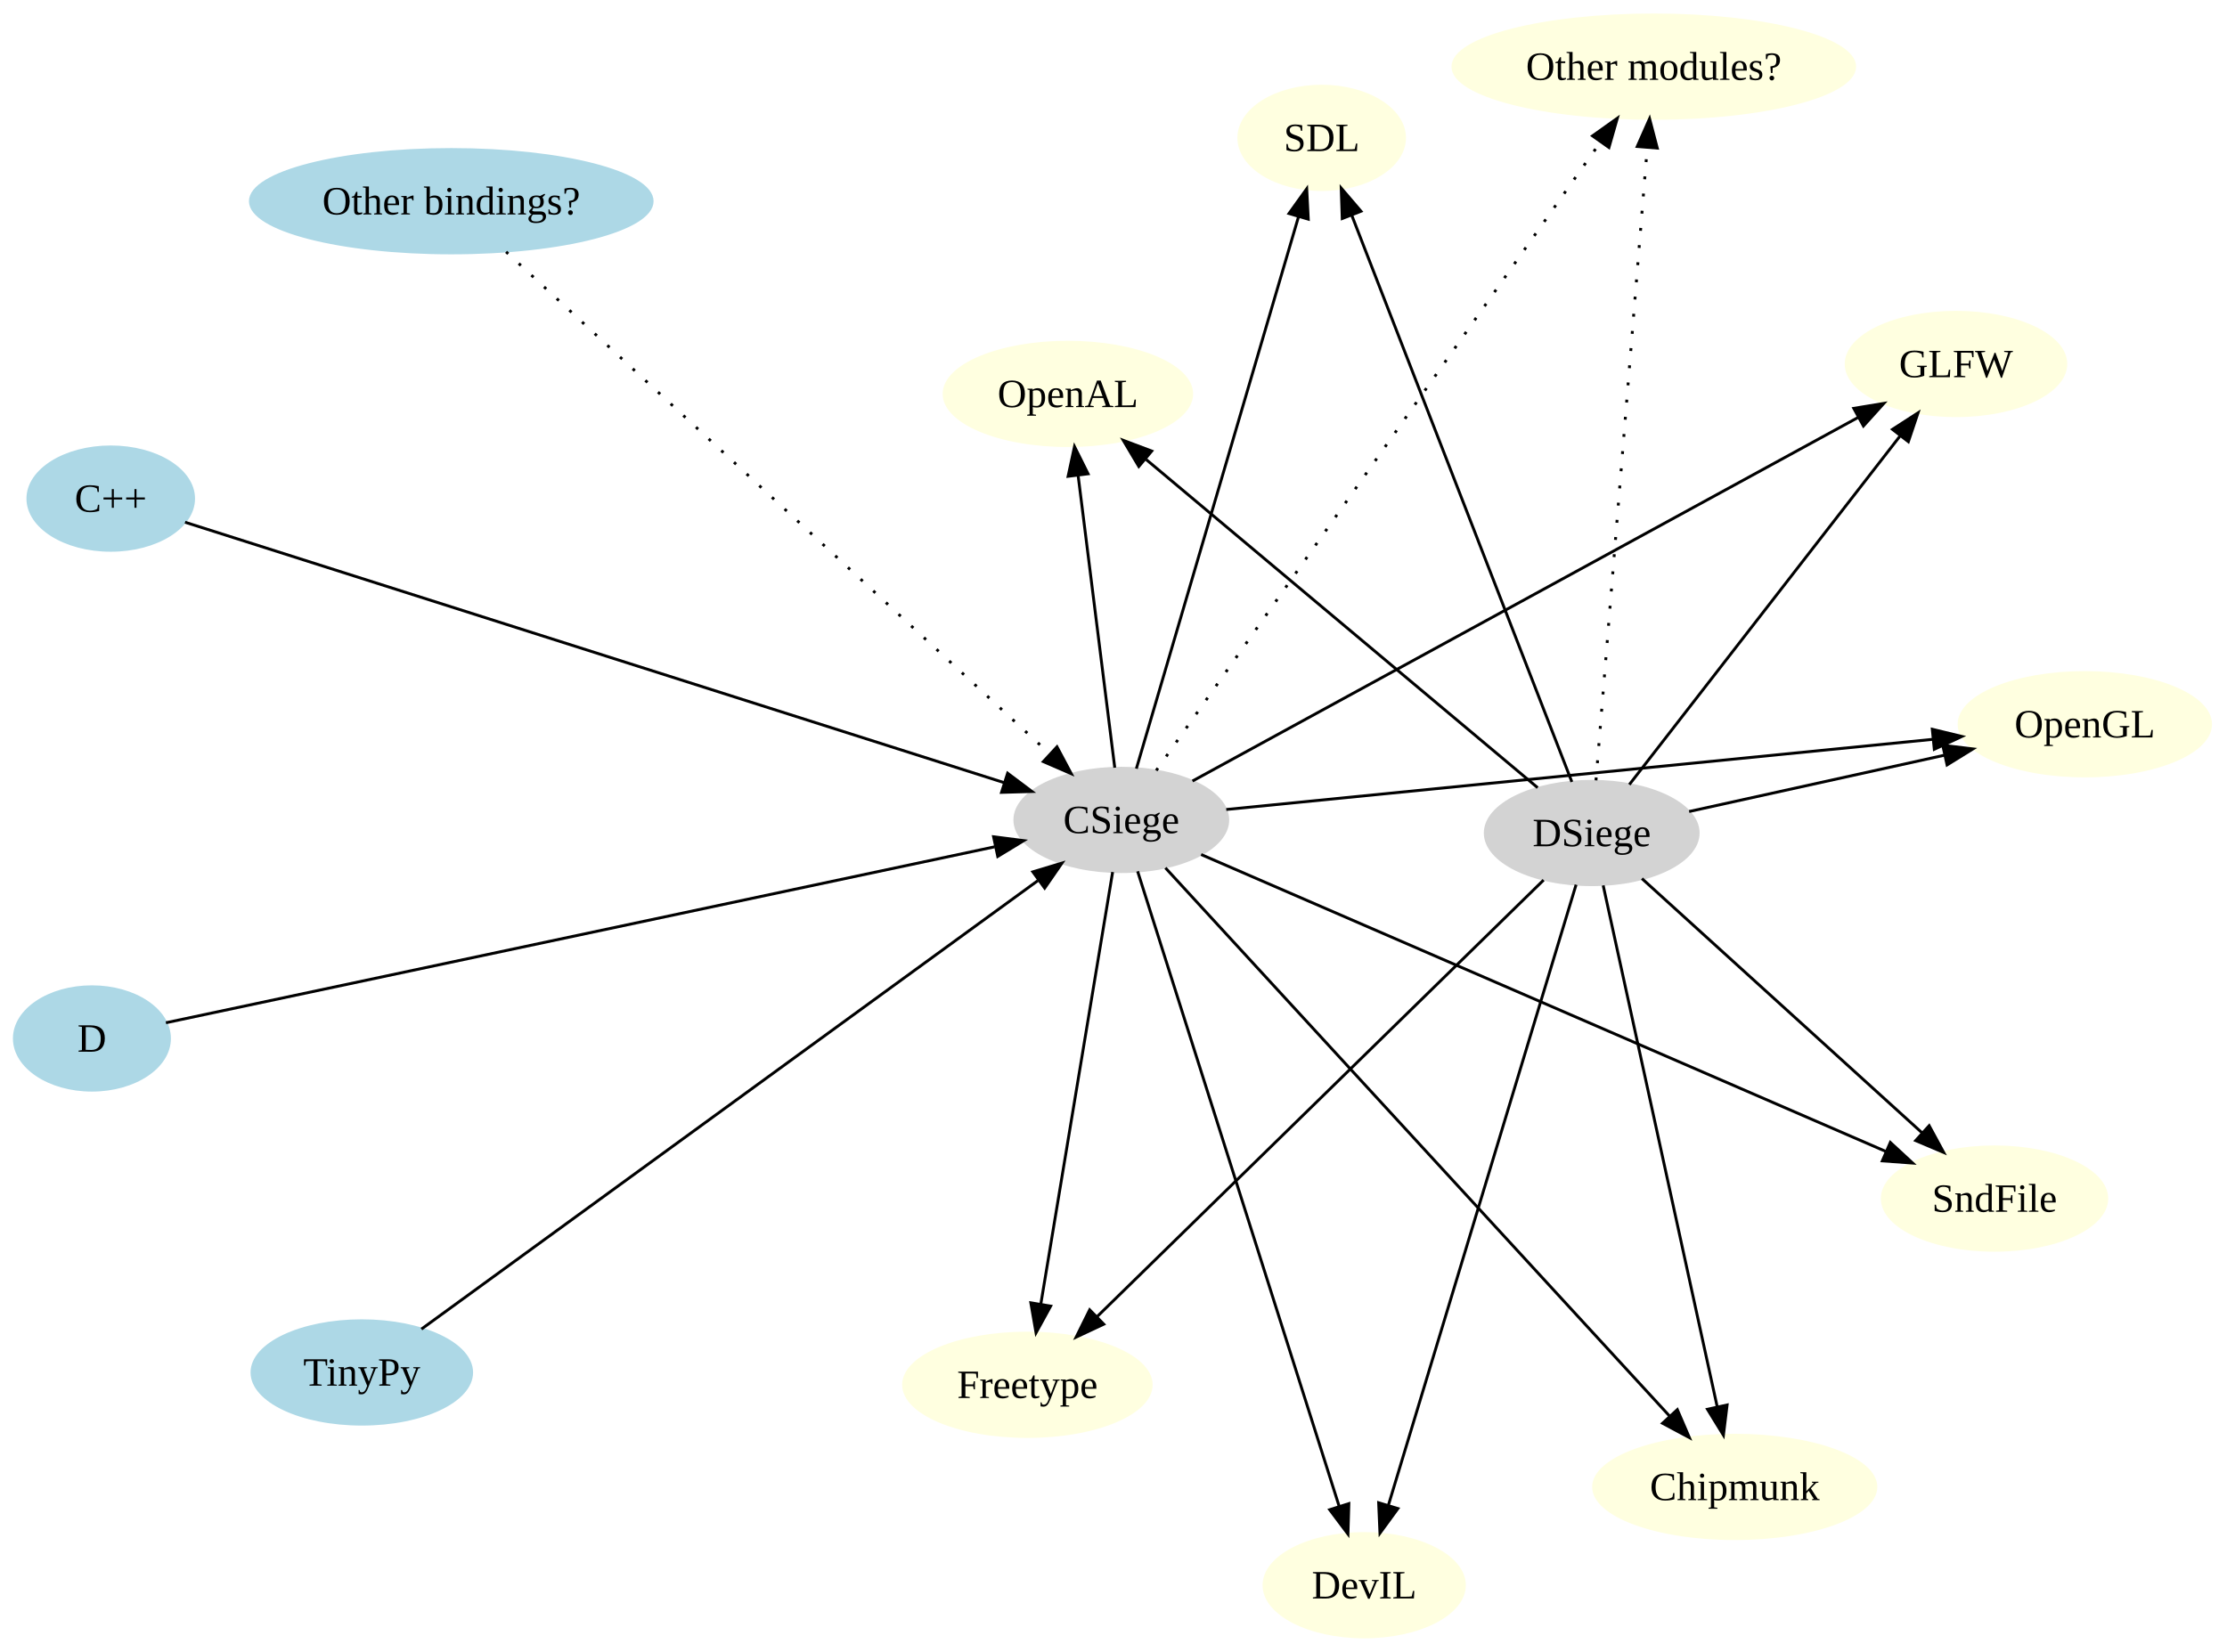
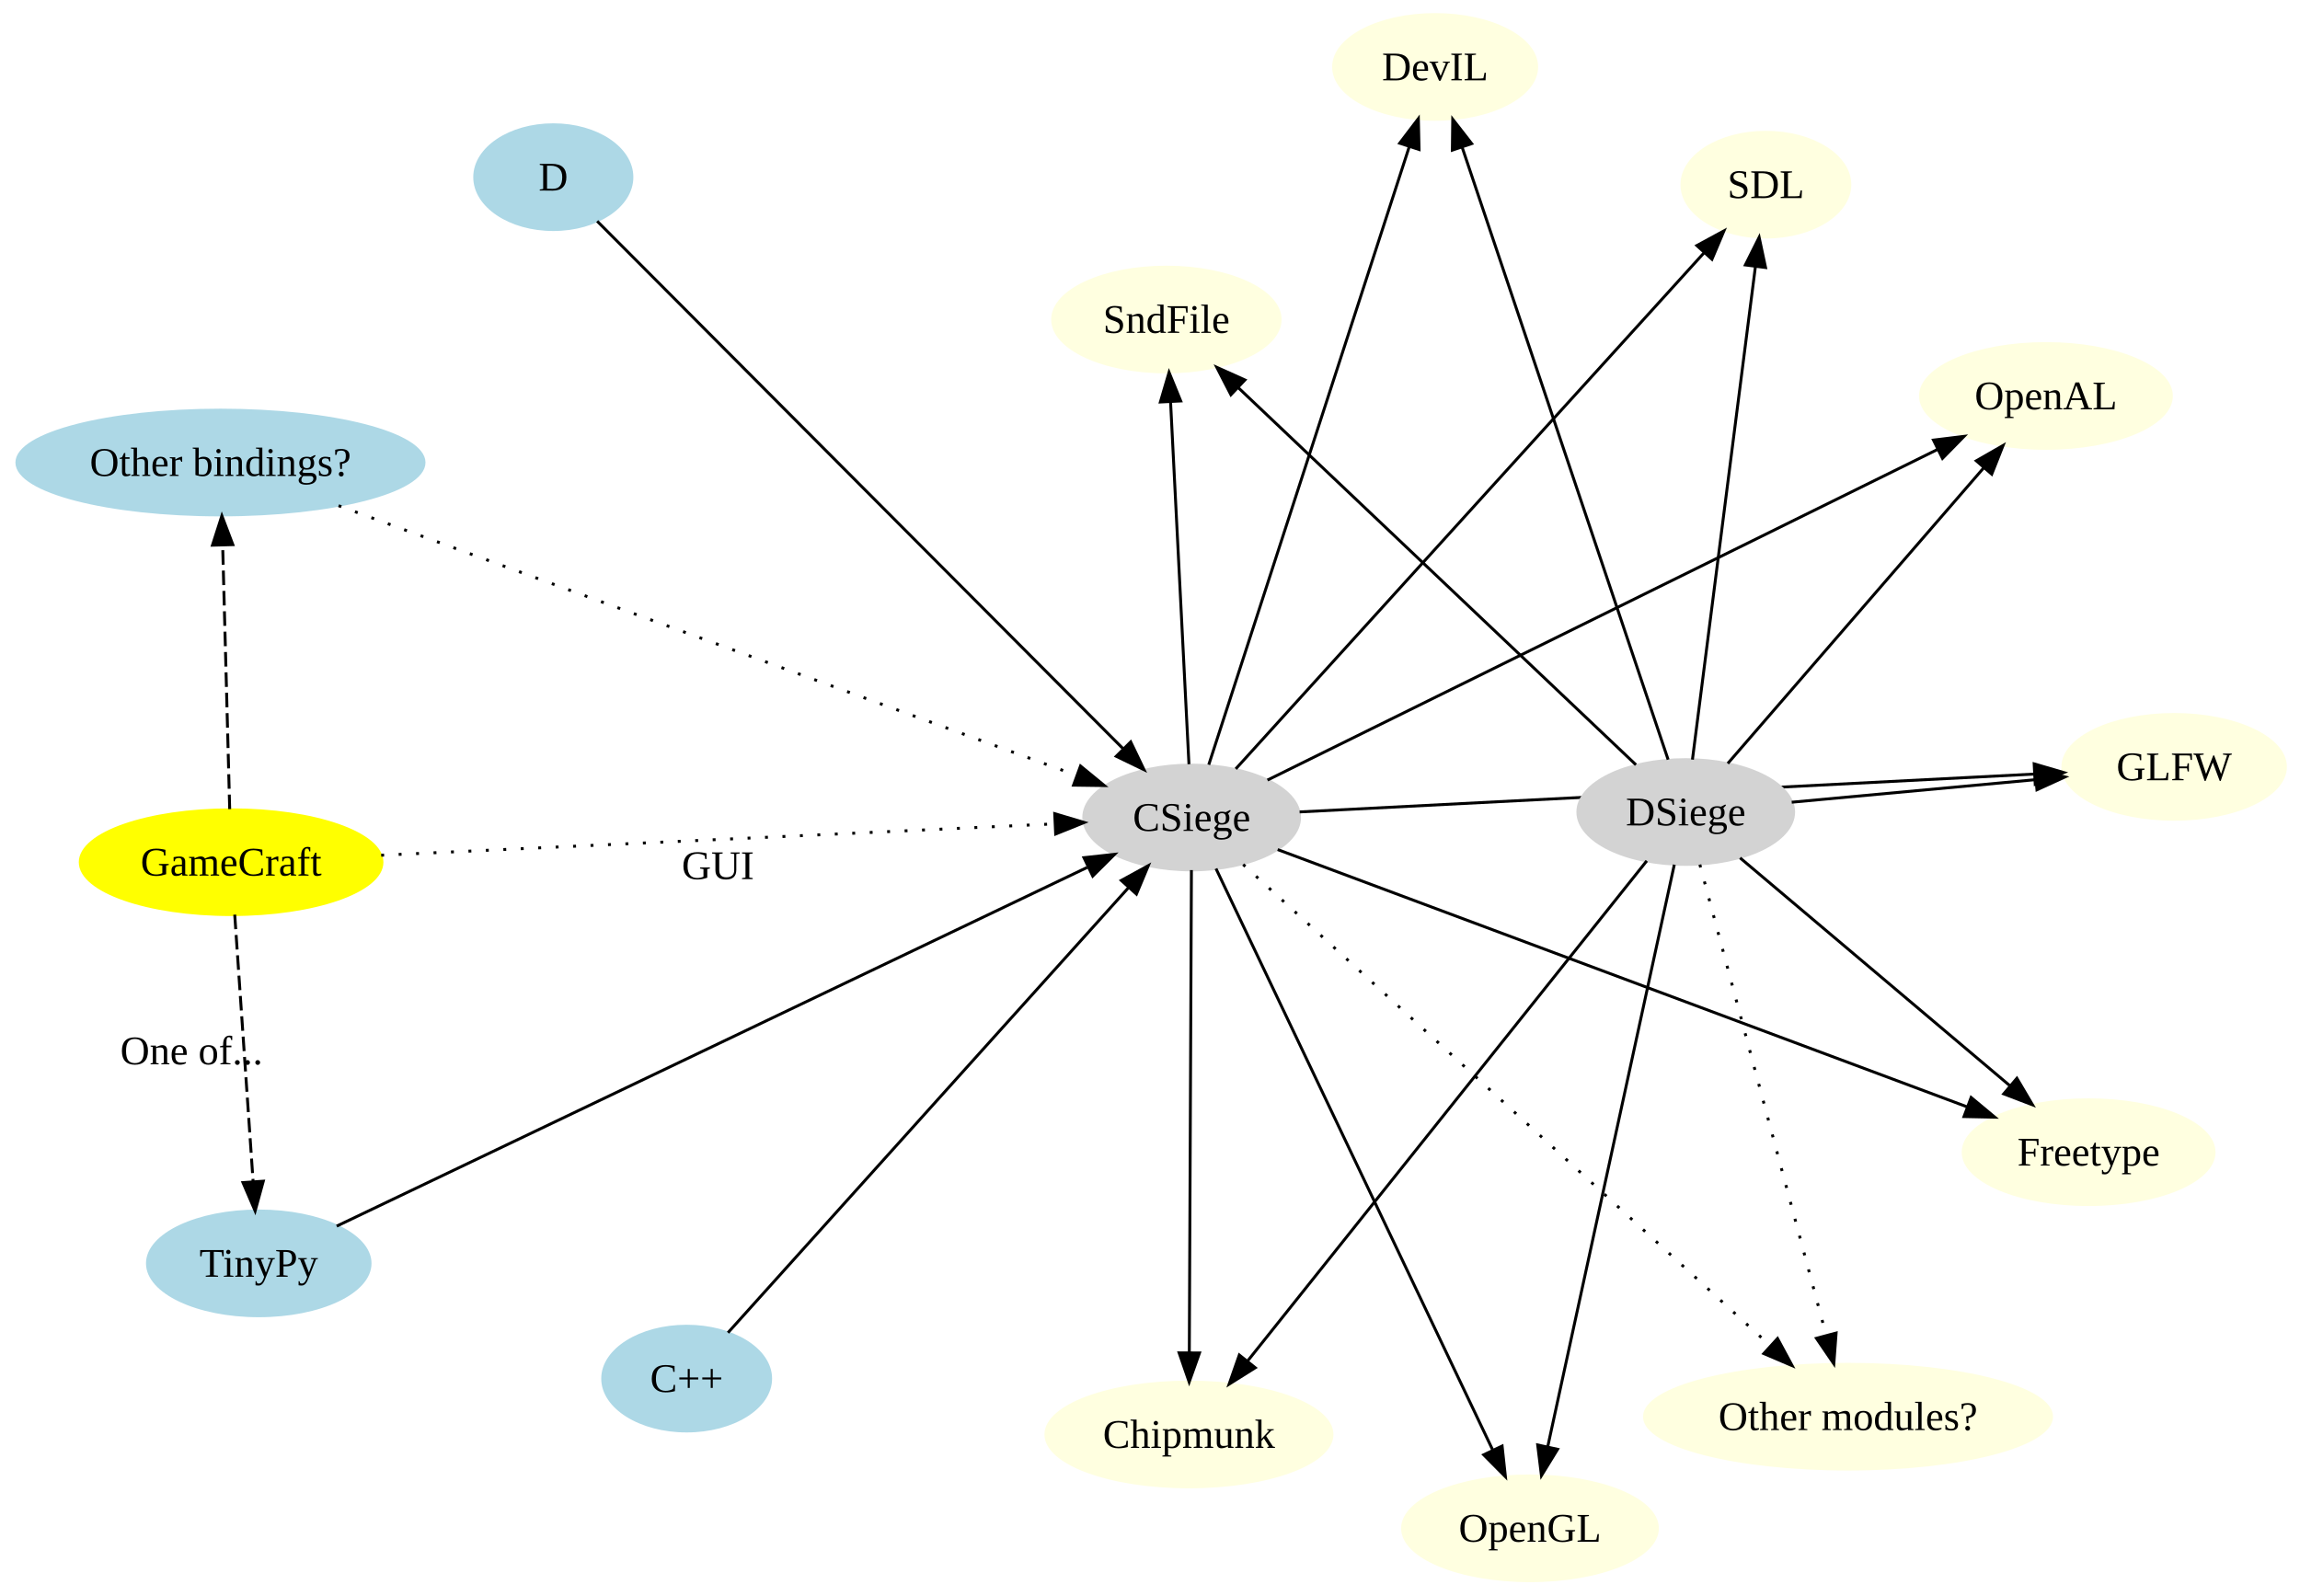
- <svg xmlns="http://www.w3.org/2000/svg" width="775pt" height="575pt" viewBox="0.00 0.00 775.32 574.82">
-   <g id="graph1" class="graph" transform="scale(1 1) rotate(0) translate(4 570.82)">
-     <polygon fill="white" stroke="white" points="-4,5 -4,-570.82 772.323,-570.82 772.323,5 -4,5" />
+ <svg xmlns="http://www.w3.org/2000/svg" width="790pt" height="548pt" viewBox="0.00 0.00 789.66 548.09">
+   <g id="graph1" class="graph" transform="scale(1 1) rotate(0) translate(4 544.094)">
+     <polygon fill="white" stroke="white" points="-4,5 -4,-544.094 786.658,-544.094 786.658,5 -4,5" />
    <g id="node2" class="node">
-       <ellipse fill="lightblue" stroke="lightblue" cx="34.554" cy="-397.396" rx="28.845" ry="18" />
-       <text text-anchor="middle" x="34.554" y="-392.796" font-family="Times New Roman,serif" font-size="14.00">C++</text>
+       <ellipse fill="yellow" stroke="yellow" cx="75.158" cy="-247.86" rx="51.826" ry="18" />
+       <text text-anchor="middle" x="75.158" y="-243.26" font-family="Times New Roman,serif" font-size="14.00">GameCraft</text>
+     </g>
+     <g id="node6" class="node">
+       <ellipse fill="lightblue" stroke="lightblue" cx="84.656" cy="-110.026" rx="38.237" ry="18" />
+       <text text-anchor="middle" x="84.656" y="-105.426" font-family="Times New Roman,serif" font-size="14.00">TinyPy</text>
+     </g>
+     <g id="edge6" class="edge">
+       <path fill="none" stroke="black" stroke-dasharray="5,2" d="M76.4,-229.84C78.007,-206.52 80.824,-165.632 82.715,-138.193" />
+       <polygon fill="black" stroke="black" points="86.218,-138.266 83.414,-128.05 79.235,-137.785 86.218,-138.266" />
+       <text text-anchor="middle" x="61.558" y="-178.417" font-family="Times New Roman,serif" font-size="14.00">One of...</text>
    </g>
    <g id="node7" class="node">
-       <ellipse fill="lightgrey" stroke="lightgrey" cx="386.38" cy="-285.505" rx="37.065" ry="18" />
-       <text text-anchor="middle" x="386.38" y="-280.905" font-family="Times New Roman,serif" font-size="14.00">CSiege</text>
+       <ellipse fill="lightblue" stroke="lightblue" cx="71.5" cy="-385.179" rx="69.937" ry="18" />
+       <text text-anchor="middle" x="71.5" y="-380.579" font-family="Times New Roman,serif" font-size="14.00">Other bindings?</text>
    </g>
-     <g id="edge5" class="edge">
-       <path fill="none" stroke="black" d="M60.425,-389.169C120.974,-369.912 272.299,-321.786 345.477,-298.513" />
-       <polygon fill="black" stroke="black" points="346.798,-301.766 355.267,-295.399 344.676,-295.095 346.798,-301.766" />
+     <g id="edge8" class="edge">
+       <path fill="none" stroke="black" stroke-dasharray="5,2" d="M74.672,-266.095C74.055,-289.281 72.981,-329.566 72.256,-356.789" />
+       <polygon fill="black" stroke="black" points="68.755,-356.779 71.988,-366.869 75.753,-356.965 68.755,-356.779" />
    </g>
-     <g id="node3" class="node">
-       <ellipse fill="lightblue" stroke="lightblue" cx="28" cy="-209.397" rx="27" ry="18" />
-       <text text-anchor="middle" x="28" y="-204.797" font-family="Times New Roman,serif" font-size="14.00">D</text>
+     <g id="node9" class="node">
+       <ellipse fill="lightgrey" stroke="lightgrey" cx="405.14" cy="-263.224" rx="37.065" ry="18" />
+       <text text-anchor="middle" x="405.14" y="-258.624" font-family="Times New Roman,serif" font-size="14.00">CSiege</text>
    </g>
-     <g id="edge7" class="edge">
-       <path fill="none" stroke="black" d="M53.774,-214.871C114.398,-227.745 266.604,-260.068 342.264,-276.136" />
-       <polygon fill="black" stroke="black" points="341.905,-279.638 352.414,-278.292 343.36,-272.79 341.905,-279.638" />
+     <g id="edge10" class="edge">
+       <path fill="none" stroke="black" stroke-dasharray="1,5" d="M126.718,-250.26C190.118,-253.212 296.829,-258.181 358.089,-261.034" />
+       <polygon fill="black" stroke="black" points="358.096,-264.538 368.248,-261.507 358.421,-257.545 358.096,-264.538" />
+       <text text-anchor="middle" x="242.404" y="-242.047" font-family="Times New Roman,serif" font-size="14.00">GUI</text>
    </g>
    <g id="node4" class="node">
-       <ellipse fill="lightblue" stroke="lightblue" cx="121.963" cy="-93.09" rx="38.237" ry="18" />
-       <text text-anchor="middle" x="121.963" y="-88.49" font-family="Times New Roman,serif" font-size="14.00">TinyPy</text>
+       <ellipse fill="lightblue" stroke="lightblue" cx="231.657" cy="-70.44" rx="28.845" ry="18" />
+       <text text-anchor="middle" x="231.657" y="-65.84" font-family="Times New Roman,serif" font-size="14.00">C++</text>
    </g>
-     <g id="edge9" class="edge">
-       <path fill="none" stroke="black" d="M142.711,-108.188C189.533,-142.261 303.499,-225.193 357.32,-264.358" />
-       <polygon fill="black" stroke="black" points="355.583,-267.422 365.728,-270.476 359.701,-261.762 355.583,-267.422" />
+     <g id="edge12" class="edge">
+       <path fill="none" stroke="black" d="M245.854,-86.216C276.2,-119.939 347.542,-199.218 383.548,-239.23" />
+       <polygon fill="black" stroke="black" points="380.965,-241.591 390.256,-246.684 386.168,-236.909 380.965,-241.591" />
    </g>
    <g id="node5" class="node">
-       <ellipse fill="lightblue" stroke="lightblue" cx="153.106" cy="-500.96" rx="69.937" ry="18" />
-       <text text-anchor="middle" x="153.106" y="-496.36" font-family="Times New Roman,serif" font-size="14.00">Other bindings?</text>
+       <ellipse fill="lightblue" stroke="lightblue" cx="185.844" cy="-483.225" rx="27" ry="18" />
+       <text text-anchor="middle" x="185.844" y="-478.625" font-family="Times New Roman,serif" font-size="14.00">D</text>
    </g>
-     <g id="edge11" class="edge">
-       <path fill="none" stroke="black" stroke-dasharray="1,5" d="M172.196,-483.328C214.164,-444.566 314.443,-351.946 361.367,-308.607" />
-       <polygon fill="black" stroke="black" points="363.982,-310.956 368.954,-301.6 359.233,-305.813 363.982,-310.956" />
+     <g id="edge14" class="edge">
+       <path fill="none" stroke="black" d="M200.917,-468.103C238.422,-430.478 336.172,-332.414 381.466,-286.975" />
+       <polygon fill="black" stroke="black" points="384.197,-289.193 388.778,-279.639 379.239,-284.251 384.197,-289.193" />
+     </g>
+     <g id="edge16" class="edge">
+       <path fill="none" stroke="black" d="M111.429,-122.824C168.953,-150.322 304.371,-215.054 369.254,-246.07" />
+       <polygon fill="black" stroke="black" points="368.137,-249.415 378.669,-250.57 371.156,-243.1 368.137,-249.415" />
+     </g>
+     <g id="edge18" class="edge">
+       <path fill="none" stroke="black" stroke-dasharray="1,5" d="M112.077,-370.347C176.532,-346.787 301.536,-301.095 365.438,-277.737" />
+       <polygon fill="black" stroke="black" points="366.96,-280.907 375.15,-274.187 364.557,-274.332 366.96,-280.907" />
+     </g>
+     <g id="node12" class="node">
+       <ellipse fill="lightyellow" stroke="lightyellow" cx="602.406" cy="-480.647" rx="28.845" ry="18" />
+       <text text-anchor="middle" x="602.406" y="-476.047" font-family="Times New Roman,serif" font-size="14.00">SDL</text>
+     </g>
+     <g id="edge20" class="edge">
+       <path fill="none" stroke="black" d="M420.292,-279.924C455.114,-318.305 540.931,-412.89 581.066,-457.127" />
+       <polygon fill="black" stroke="black" points="578.695,-459.722 588.006,-464.776 583.879,-455.018 578.695,-459.722" />
+     </g>
+     <g id="node13" class="node">
+       <ellipse fill="lightyellow" stroke="lightyellow" cx="742.658" cy="-280.618" rx="38.237" ry="18" />
+       <text text-anchor="middle" x="742.658" y="-276.018" font-family="Times New Roman,serif" font-size="14.00">GLFW</text>
+     </g>
+     <g id="edge22" class="edge">
+       <path fill="none" stroke="black" d="M442.226,-265.136C503.715,-268.305 626.72,-274.644 694.716,-278.148" />
+       <polygon fill="black" stroke="black" points="694.57,-281.645 704.737,-278.664 694.93,-274.654 694.57,-281.645" />
+     </g>
+     <g id="node14" class="node">
+       <ellipse fill="lightyellow" stroke="lightyellow" cx="521.367" cy="-19" rx="43.777" ry="18" />
+       <text text-anchor="middle" x="521.367" y="-14.4" font-family="Times New Roman,serif" font-size="14.00">OpenGL</text>
+     </g>
+     <g id="edge24" class="edge">
+       <path fill="none" stroke="black" d="M413.499,-245.66C433.555,-203.518 484.515,-96.436 508.507,-46.024" />
+       <polygon fill="black" stroke="black" points="511.791,-47.267 512.928,-36.733 505.47,-44.259 511.791,-47.267" />
+     </g>
+     <g id="node15" class="node">
+       <ellipse fill="lightyellow" stroke="lightyellow" cx="698.618" cy="-408.053" rx="43.102" ry="18" />
+       <text text-anchor="middle" x="698.618" y="-403.453" font-family="Times New Roman,serif" font-size="14.00">OpenAL</text>
+     </g>
+     <g id="edge26" class="edge">
+       <path fill="none" stroke="black" d="M431.185,-276.077C483.383,-301.836 600.959,-359.859 661.318,-389.645" />
+       <polygon fill="black" stroke="black" points="659.978,-392.887 670.495,-394.174 663.076,-386.61 659.978,-392.887" />
+     </g>
+     <g id="node16" class="node">
+       <ellipse fill="lightyellow" stroke="lightyellow" cx="488.782" cy="-521.094" rx="34.883" ry="18" />
+       <text text-anchor="middle" x="488.782" y="-516.494" font-family="Times New Roman,serif" font-size="14.00">DevIL</text>
+     </g>
+     <g id="edge28" class="edge">
+       <path fill="none" stroke="black" d="M411.022,-281.357C425.454,-325.853 462.691,-440.653 479.864,-493.599" />
+       <polygon fill="black" stroke="black" points="476.604,-494.892 483.018,-503.324 483.262,-492.732 476.604,-494.892" />
+     </g>
+     <g id="node17" class="node">
+       <ellipse fill="lightyellow" stroke="lightyellow" cx="713.272" cy="-148.228" rx="43.102" ry="18" />
+       <text text-anchor="middle" x="713.272" y="-143.628" font-family="Times New Roman,serif" font-size="14.00">Freetype</text>
+     </g>
+     <g id="edge30" class="edge">
+       <path fill="none" stroke="black" d="M434.685,-252.198C489.733,-231.654 608.128,-187.468 671.395,-163.856" />
+       <polygon fill="black" stroke="black" points="672.913,-167.026 681.058,-160.25 670.465,-160.468 672.913,-167.026" />
+     </g>
+     <g id="node18" class="node">
+       <ellipse fill="lightyellow" stroke="lightyellow" cx="396.458" cy="-434.315" rx="39.077" ry="18" />
+       <text text-anchor="middle" x="396.458" y="-429.715" font-family="Times New Roman,serif" font-size="14.00">SndFile</text>
+     </g>
+     <g id="edge32" class="edge">
+       <path fill="none" stroke="black" d="M404.211,-281.534C402.697,-311.377 399.686,-370.711 397.894,-406.012" />
+       <polygon fill="black" stroke="black" points="394.392,-405.972 397.38,-416.137 401.383,-406.327 394.392,-405.972" />
+     </g>
+     <g id="node19" class="node">
+       <ellipse fill="lightyellow" stroke="lightyellow" cx="404.21" cy="-51.239" rx="49.139" ry="18" />
+       <text text-anchor="middle" x="404.21" y="-46.639" font-family="Times New Roman,serif" font-size="14.00">Chipmunk</text>
+     </g>
+     <g id="edge34" class="edge">
+       <path fill="none" stroke="black" d="M405.061,-245.151C404.899,-208.151 404.528,-123.549 404.334,-79.332" />
+       <polygon fill="black" stroke="black" points="407.833,-79.251 404.289,-69.267 400.834,-79.282 407.833,-79.251" />
+     </g>
+     <g id="node20" class="node">
+       <ellipse fill="lightyellow" stroke="lightyellow" cx="630.627" cy="-57.355" rx="69.937" ry="18" />
+       <text text-anchor="middle" x="630.627" y="-52.755" font-family="Times New Roman,serif" font-size="14.00">Other modules?</text>
+     </g>
+     <g id="edge36" class="edge">
+       <path fill="none" stroke="black" stroke-dasharray="1,5" d="M422.834,-247.07C462.19,-211.139 557.172,-124.42 603.839,-81.813" />
+       <polygon fill="black" stroke="black" points="606.408,-84.207 611.433,-74.88 601.688,-79.037 606.408,-84.207" />
    </g>
    <g id="node10" class="node">
-       <ellipse fill="lightyellow" stroke="lightyellow" cx="456.141" cy="-523.018" rx="28.845" ry="18" />
-       <text text-anchor="middle" x="456.141" y="-518.418" font-family="Times New Roman,serif" font-size="14.00">SDL</text>
+       <ellipse fill="lightgrey" stroke="lightgrey" cx="574.878" cy="-265.105" rx="37.065" ry="18" />
+       <text text-anchor="middle" x="574.878" y="-260.505" font-family="Times New Roman,serif" font-size="14.00">DSiege</text>
    </g>
-     <g id="edge13" class="edge">
-       <path fill="none" stroke="black" d="M391.623,-303.357C403.722,-344.551 433.659,-446.475 448.098,-495.634" />
-       <polygon fill="black" stroke="black" points="444.755,-496.674 450.932,-505.283 451.472,-494.702 444.755,-496.674" />
+     <g id="edge38" class="edge">
+       <path fill="none" stroke="black" d="M577.178,-283.111C581.975,-320.672 593.079,-407.615 598.821,-452.582" />
+       <polygon fill="black" stroke="black" points="595.355,-453.064 600.093,-462.54 602.298,-452.177 595.355,-453.064" />
    </g>
-     <g id="node11" class="node">
-       <ellipse fill="lightyellow" stroke="lightyellow" cx="676.969" cy="-444.278" rx="38.237" ry="18" />
-       <text text-anchor="middle" x="676.969" y="-439.678" font-family="Times New Roman,serif" font-size="14.00">GLFW</text>
+     <g id="edge40" class="edge">
+       <path fill="none" stroke="black" d="M611.284,-268.471C635.788,-270.737 668.352,-273.748 694.928,-276.205" />
+       <polygon fill="black" stroke="black" points="694.882,-279.716 705.162,-277.151 695.527,-272.745 694.882,-279.716" />
    </g>
-     <g id="edge15" class="edge">
-       <path fill="none" stroke="black" d="M411.155,-299.042C463.137,-327.444 583.666,-393.299 642.885,-425.656" />
-       <polygon fill="black" stroke="black" points="641.39,-428.827 651.844,-430.55 644.746,-422.684 641.39,-428.827" />
+     <g id="edge42" class="edge">
+       <path fill="none" stroke="black" d="M570.944,-247.008C561.705,-204.518 538.571,-98.123 527.482,-47.122" />
+       <polygon fill="black" stroke="black" points="530.853,-46.151 525.308,-37.123 524.012,-47.639 530.853,-46.151" />
    </g>
-     <g id="node12" class="node">
-       <ellipse fill="lightyellow" stroke="lightyellow" cx="721.823" cy="-318.824" rx="43.777" ry="18" />
-       <text text-anchor="middle" x="721.823" y="-314.224" font-family="Times New Roman,serif" font-size="14.00">OpenGL</text>
+     <g id="edge44" class="edge">
+       <path fill="none" stroke="black" d="M589.315,-281.782C610.993,-306.825 652.086,-354.298 677.245,-383.363" />
+       <polygon fill="black" stroke="black" points="674.699,-385.768 683.89,-391.038 679.991,-381.187 674.699,-385.768" />
    </g>
-     <g id="edge17" class="edge">
-       <path fill="none" stroke="black" d="M422.917,-289.134C482.353,-295.037 600.226,-306.746 668.854,-313.562" />
-       <polygon fill="black" stroke="black" points="668.722,-317.066 679.019,-314.572 669.414,-310.101 668.722,-317.066" />
+     <g id="edge46" class="edge">
+       <path fill="none" stroke="black" d="M568.824,-283.105C554.004,-327.17 515.825,-440.689 498.091,-493.417" />
+       <polygon fill="black" stroke="black" points="494.7,-492.52 494.83,-503.114 501.335,-494.751 494.7,-492.52" />
    </g>
-     <g id="node13" class="node">
-       <ellipse fill="lightyellow" stroke="lightyellow" cx="367.783" cy="-433.856" rx="43.102" ry="18" />
-       <text text-anchor="middle" x="367.783" y="-429.256" font-family="Times New Roman,serif" font-size="14.00">OpenAL</text>
+     <g id="edge48" class="edge">
+       <path fill="none" stroke="black" d="M593.543,-249.342C617.449,-229.153 659.048,-194.022 686.372,-170.946" />
+       <polygon fill="black" stroke="black" points="688.633,-173.617 694.015,-164.49 684.117,-168.269 688.633,-173.617" />
    </g>
-     <g id="edge19" class="edge">
-       <path fill="none" stroke="black" d="M384.099,-303.695C380.921,-329.054 375.126,-375.283 371.367,-405.272" />
-       <polygon fill="black" stroke="black" points="367.853,-405.159 370.082,-415.517 374.799,-406.03 367.853,-405.159" />
+     <g id="edge50" class="edge">
+       <path fill="none" stroke="black" d="M557.771,-281.329C526.013,-311.447 457.845,-376.096 421.113,-410.932" />
+       <polygon fill="black" stroke="black" points="418.623,-408.47 413.776,-417.891 423.44,-413.549 418.623,-408.47" />
    </g>
-     <g id="node14" class="node">
-       <ellipse fill="lightyellow" stroke="lightyellow" cx="470.941" cy="-19" rx="34.883" ry="18" />
-       <text text-anchor="middle" x="470.941" y="-14.4" font-family="Times New Roman,serif" font-size="14.00">DevIL</text>
+     <g id="edge52" class="edge">
+       <path fill="none" stroke="black" d="M561.486,-248.323C531.662,-210.95 459.63,-120.686 424.355,-76.483" />
+       <polygon fill="black" stroke="black" points="426.987,-74.17 418.014,-68.537 421.516,-78.536 426.987,-74.17" />
    </g>
-     <g id="edge21" class="edge">
-       <path fill="none" stroke="black" d="M392.059,-267.605C406.531,-221.994 444.869,-101.167 462.207,-46.525" />
-       <polygon fill="black" stroke="black" points="465.598,-47.412 465.286,-36.822 458.925,-45.295 465.598,-47.412" />
-     </g>
-     <g id="node15" class="node">
-       <ellipse fill="lightyellow" stroke="lightyellow" cx="353.681" cy="-88.793" rx="43.102" ry="18" />
-       <text text-anchor="middle" x="353.681" y="-84.193" font-family="Times New Roman,serif" font-size="14.00">Freetype</text>
-     </g>
-     <g id="edge23" class="edge">
-       <path fill="none" stroke="black" d="M383.362,-267.351C377.632,-232.878 365.14,-157.731 358.332,-116.772" />
-       <polygon fill="black" stroke="black" points="361.784,-116.193 356.691,-106.903 354.878,-117.341 361.784,-116.193" />
-     </g>
-     <g id="node16" class="node">
-       <ellipse fill="lightyellow" stroke="lightyellow" cx="690.381" cy="-153.641" rx="39.077" ry="18" />
-       <text text-anchor="middle" x="690.381" y="-149.041" font-family="Times New Roman,serif" font-size="14.00">SndFile</text>
-     </g>
-     <g id="edge25" class="edge">
-       <path fill="none" stroke="black" d="M414.164,-273.453C468.842,-249.736 590.476,-196.976 652.471,-170.085" />
-       <polygon fill="black" stroke="black" points="654.108,-173.19 661.889,-166 651.322,-166.768 654.108,-173.19" />
-     </g>
-     <g id="node17" class="node">
-       <ellipse fill="lightyellow" stroke="lightyellow" cx="599.943" cy="-53.227" rx="49.139" ry="18" />
-       <text text-anchor="middle" x="599.943" y="-48.627" font-family="Times New Roman,serif" font-size="14.00">Chipmunk</text>
-     </g>
-     <g id="edge27" class="edge">
-       <path fill="none" stroke="black" d="M401.739,-268.8C438.884,-228.4 533.723,-125.25 577.355,-77.794" />
-       <polygon fill="black" stroke="black" points="579.955,-80.138 584.147,-70.407 574.802,-75.4 579.955,-80.138" />
-     </g>
-     <g id="node18" class="node">
-       <ellipse fill="lightyellow" stroke="lightyellow" cx="571.762" cy="-547.82" rx="69.937" ry="18" />
-       <text text-anchor="middle" x="571.762" y="-543.22" font-family="Times New Roman,serif" font-size="14.00">Other modules?</text>
-     </g>
-     <g id="edge29" class="edge">
-       <path fill="none" stroke="black" stroke-dasharray="1,5" d="M398.543,-302.716C430.209,-347.523 515.365,-468.018 553.203,-521.56" />
-       <polygon fill="black" stroke="black" points="550.436,-523.708 559.065,-529.854 556.152,-519.668 550.436,-523.708" />
-     </g>
-     <g id="node8" class="node">
-       <ellipse fill="lightgrey" stroke="lightgrey" cx="550.149" cy="-280.946" rx="37.065" ry="18" />
-       <text text-anchor="middle" x="550.149" y="-276.346" font-family="Times New Roman,serif" font-size="14.00">DSiege</text>
-     </g>
-     <g id="edge31" class="edge">
-       <path fill="none" stroke="black" d="M543.237,-298.746C526.932,-340.729 485.995,-446.142 466.619,-496.036" />
-       <polygon fill="black" stroke="black" points="463.294,-494.929 462.937,-505.518 469.819,-497.464 463.294,-494.929" />
-     </g>
-     <g id="edge33" class="edge">
-       <path fill="none" stroke="black" d="M563.244,-297.81C585.647,-326.663 631.436,-385.636 657.563,-419.286" />
-       <polygon fill="black" stroke="black" points="654.859,-421.509 663.756,-427.261 660.388,-417.216 654.859,-421.509" />
-     </g>
-     <g id="edge35" class="edge">
-       <path fill="none" stroke="black" d="M584.067,-288.429C609.392,-294.017 644.376,-301.736 672.751,-307.996" />
-       <polygon fill="black" stroke="black" points="672.357,-311.494 682.876,-310.23 673.865,-304.658 672.357,-311.494" />
-     </g>
-     <g id="edge37" class="edge">
-       <path fill="none" stroke="black" d="M531.32,-296.734C498.916,-323.904 432.488,-379.603 395.032,-411.009" />
-       <polygon fill="black" stroke="black" points="392.472,-408.587 387.058,-417.695 396.97,-413.951 392.472,-408.587" />
-     </g>
-     <g id="edge39" class="edge">
-       <path fill="none" stroke="black" d="M544.705,-262.941C531.111,-217.985 495.605,-100.564 479.321,-46.714" />
-       <polygon fill="black" stroke="black" points="482.668,-45.69 476.423,-37.131 475.968,-47.716 482.668,-45.69" />
-     </g>
-     <g id="edge41" class="edge">
-       <path fill="none" stroke="black" d="M533.399,-264.563C498.615,-230.543 418.435,-152.125 377.974,-112.552" />
-       <polygon fill="black" stroke="black" points="380.265,-109.897 370.668,-105.407 375.37,-114.902 380.265,-109.897" />
-     </g>
-     <g id="edge43" class="edge">
-       <path fill="none" stroke="black" d="M567.626,-265.08C592.189,-242.781 637.063,-202.045 665.217,-176.486" />
-       <polygon fill="black" stroke="black" points="667.633,-179.02 672.684,-169.707 662.927,-173.837 667.633,-179.02" />
-     </g>
-     <g id="edge45" class="edge">
-       <path fill="none" stroke="black" d="M554.14,-262.695C562.829,-222.957 583.509,-128.383 593.845,-81.117" />
-       <polygon fill="black" stroke="black" points="597.286,-81.765 596.003,-71.248 590.447,-80.27 597.286,-81.765" />
-     </g>
-     <g id="edge47" class="edge">
-       <path fill="none" stroke="black" stroke-dasharray="1,5" d="M551.635,-299.289C555.345,-345.106 565.039,-464.801 569.48,-519.639" />
-       <polygon fill="black" stroke="black" points="565.999,-520.016 570.295,-529.701 572.976,-519.451 565.999,-520.016" />
+     <g id="edge54" class="edge">
+       <path fill="none" stroke="black" stroke-dasharray="1,5" d="M579.728,-247.032C589.468,-210.734 611.468,-128.751 623.097,-85.418" />
+       <polygon fill="black" stroke="black" points="626.538,-86.1 625.749,-75.534 619.777,-84.285 626.538,-86.1" />
    </g>
  </g>
</svg>
